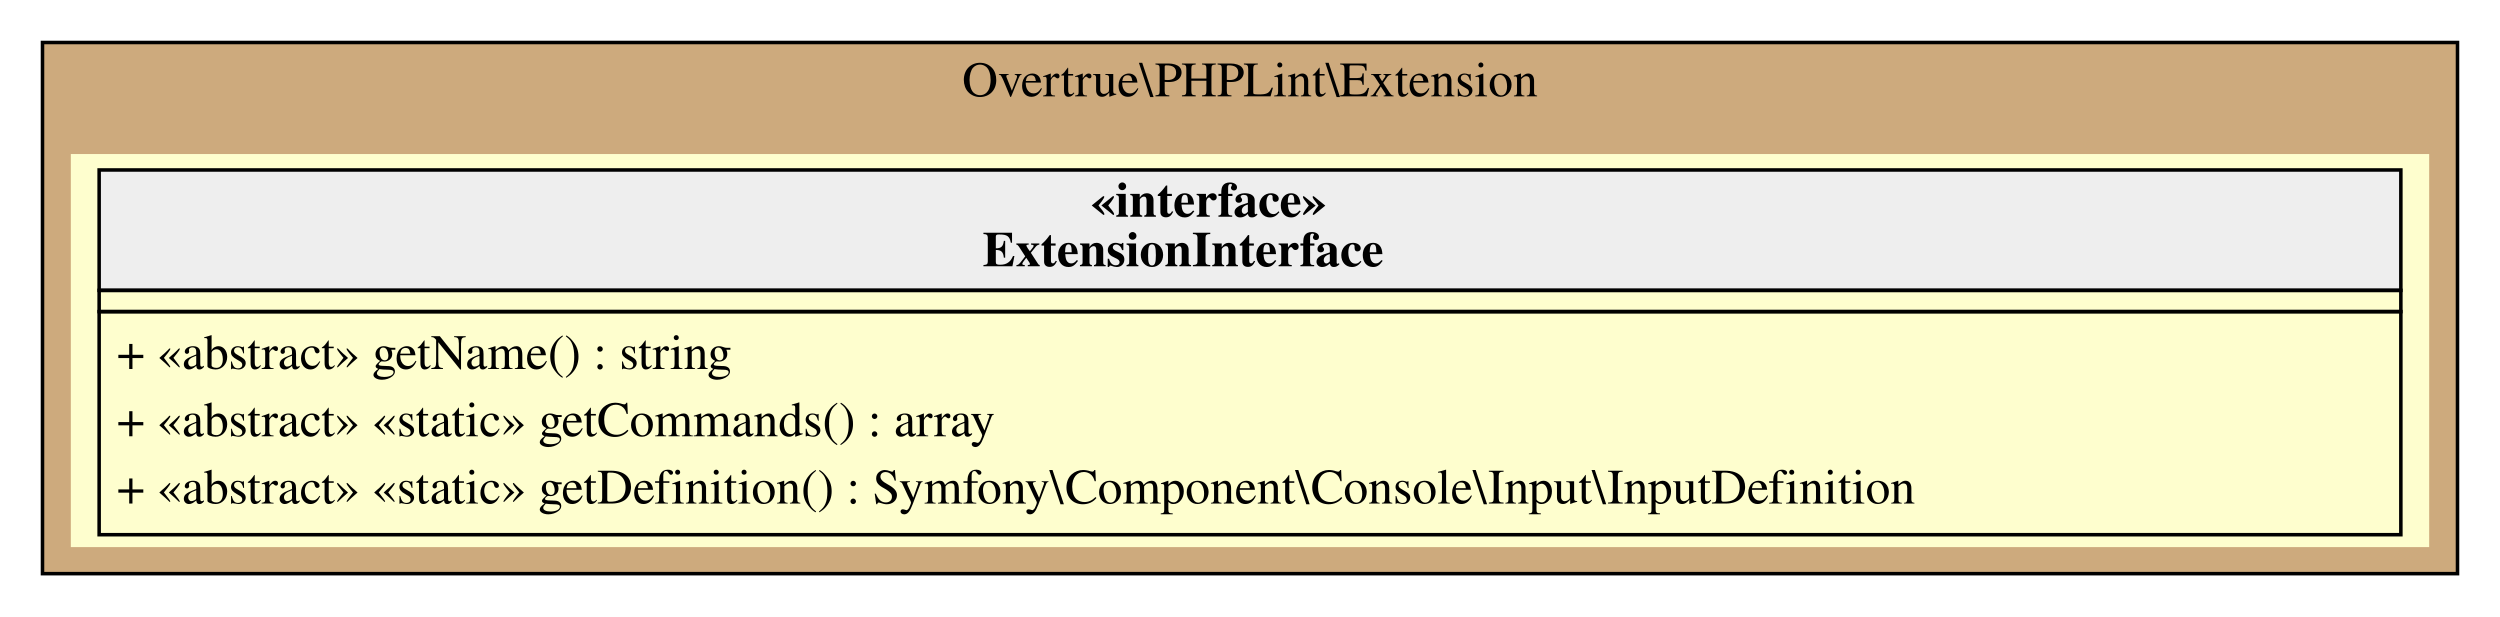
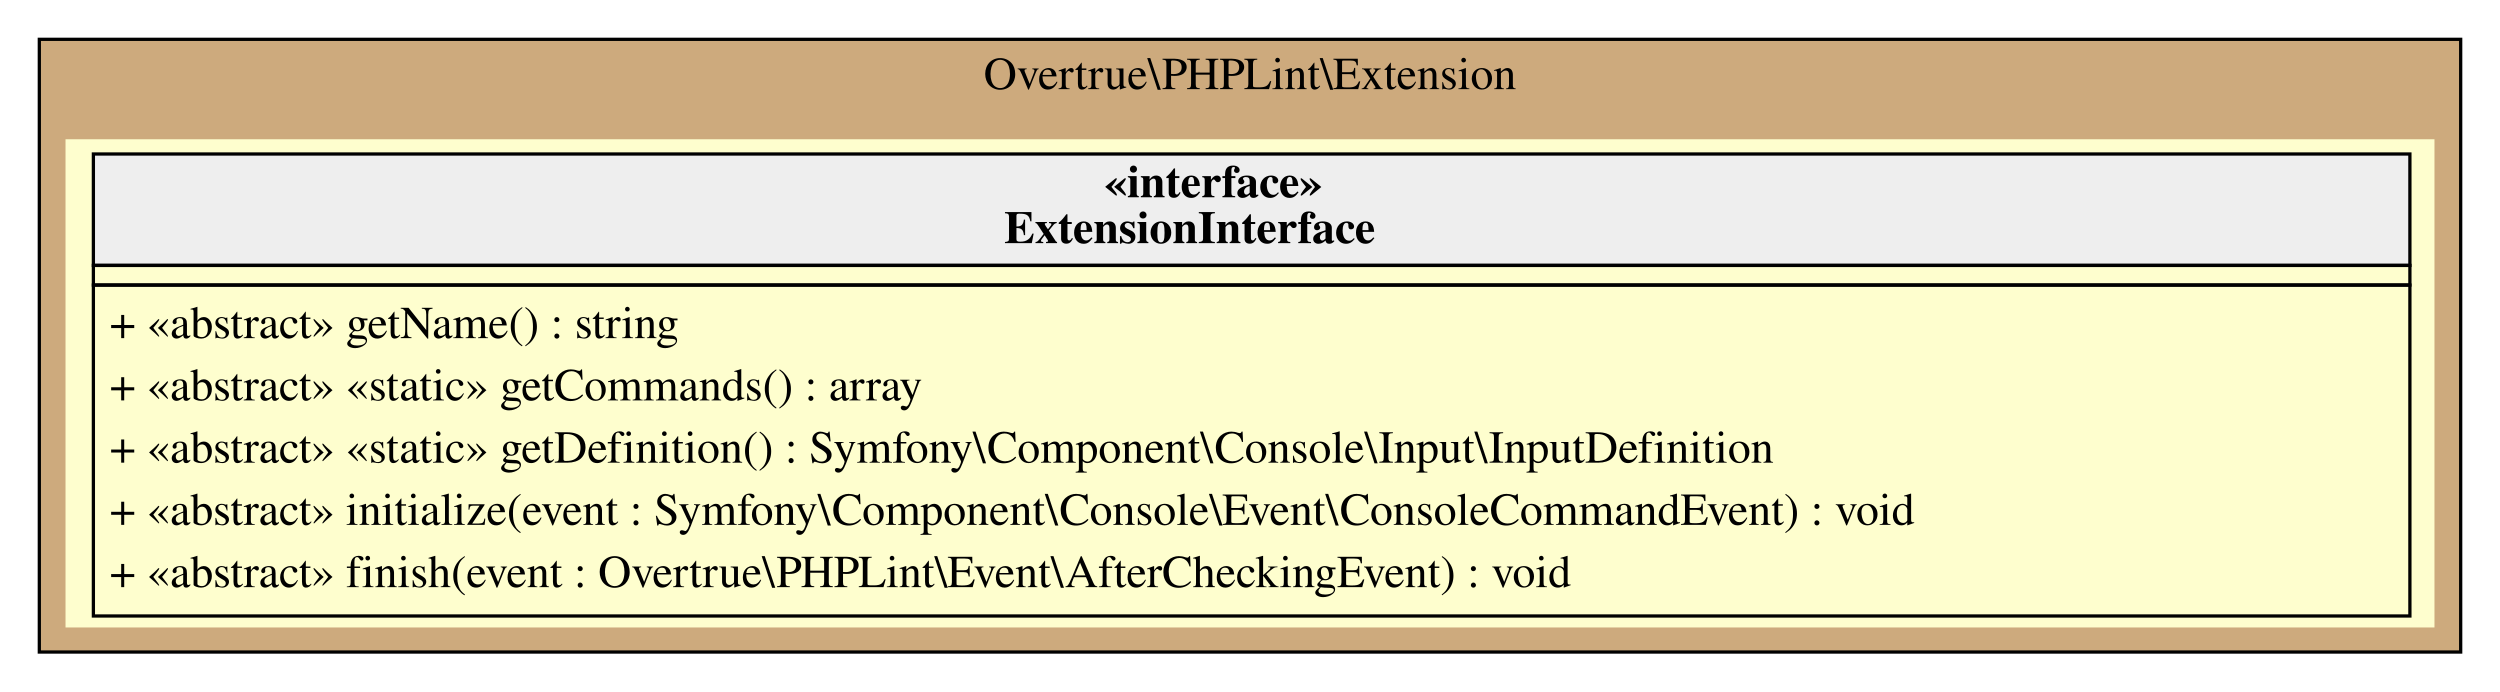
- <svg xmlns="http://www.w3.org/2000/svg" width="706pt" height="174pt" viewBox="0.00 0.00 706.00 174.00">
-   <g id="graph0" class="graph" transform="scale(1 1) rotate(0) translate(4 170)">
+ <svg xmlns="http://www.w3.org/2000/svg" width="763pt" height="211pt" viewBox="0.00 0.00 763.00 211.00">
+   <g id="graph0" class="graph" transform="scale(1 1) rotate(0) translate(4 207)">
    <g id="clust1" class="cluster">
-       <polygon fill="#cdaa7d" stroke="black" points="8,-8 8,-158 690,-158 690,-8 8,-8" />
-       <text text-anchor="middle" x="349" y="-142.8" font-family="Times,serif" font-size="14.00">Overtrue\PHPLint\Extension</text>
+       <polygon fill="#cdaa7d" stroke="black" points="8,-8 8,-195 747,-195 747,-8 8,-8" />
+       <text text-anchor="middle" x="377.5" y="-179.8" font-family="Times,serif" font-size="14.00">Overtrue\PHPLint\Extension</text>
    </g>
    <g id="node1" class="node">
-       <polygon fill="#fefece" stroke="transparent" points="682,-126.5 16,-126.5 16,-15.5 682,-15.5 682,-126.5" />
-       <polygon fill="#eeeeee" stroke="transparent" points="24,-88 24,-122 674,-122 674,-88 24,-88" />
-       <polygon fill="none" stroke="black" points="24,-88 24,-122 674,-122 674,-88 24,-88" />
-       <text text-anchor="start" x="304" y="-108.8" font-family="Times,serif" font-weight="bold" font-size="14.00">«interface»</text>
-       <text text-anchor="start" x="273.5" y="-94.8" font-family="Times,serif" font-weight="bold" font-size="14.00">ExtensionInterface</text>
-       <polygon fill="none" stroke="black" points="24,-82 24,-88 674,-88 674,-82 24,-82" />
-       <polygon fill="none" stroke="black" points="24,-19 24,-82 674,-82 674,-19 24,-19" />
-       <text text-anchor="start" x="29" y="-65.8" font-family="Times,serif" font-size="14.00">+ «abstract» getName() : string</text>
-       <text text-anchor="start" x="29" y="-46.8" font-family="Times,serif" font-size="14.00">+ «abstract» «static» getCommands() : array</text>
-       <text text-anchor="start" x="29" y="-27.8" font-family="Times,serif" font-size="14.00">+ «abstract» «static» getDefinition() : Symfony\Component\Console\Input\InputDefinition</text>
+       <polygon fill="#fefece" stroke="transparent" points="739,-164.5 16,-164.5 16,-15.5 739,-15.5 739,-164.5" />
+       <polygon fill="#eeeeee" stroke="transparent" points="24.5,-126 24.5,-160 731.5,-160 731.5,-126 24.5,-126" />
+       <polygon fill="none" stroke="black" points="24.5,-126 24.5,-160 731.5,-160 731.5,-126 24.5,-126" />
+       <text text-anchor="start" x="333" y="-146.8" font-family="Times,serif" font-weight="bold" font-size="14.00">«interface»</text>
+       <text text-anchor="start" x="302.5" y="-132.8" font-family="Times,serif" font-weight="bold" font-size="14.00">ExtensionInterface</text>
+       <polygon fill="none" stroke="black" points="24.5,-120 24.5,-126 731.5,-126 731.5,-120 24.5,-120" />
+       <polygon fill="none" stroke="black" points="24.5,-19 24.5,-120 731.5,-120 731.5,-19 24.5,-19" />
+       <text text-anchor="start" x="29.5" y="-103.8" font-family="Times,serif" font-size="14.00">+ «abstract» getName() : string</text>
+       <text text-anchor="start" x="29.5" y="-84.8" font-family="Times,serif" font-size="14.00">+ «abstract» «static» getCommands() : array</text>
+       <text text-anchor="start" x="29.5" y="-65.8" font-family="Times,serif" font-size="14.00">+ «abstract» «static» getDefinition() : Symfony\Component\Console\Input\InputDefinition</text>
+       <text text-anchor="start" x="29.5" y="-46.8" font-family="Times,serif" font-size="14.00">+ «abstract» initialize(event : Symfony\Component\Console\Event\ConsoleCommandEvent) : void</text>
+       <text text-anchor="start" x="29.5" y="-27.8" font-family="Times,serif" font-size="14.00">+ «abstract» finish(event : Overtrue\PHPLint\Event\AfterCheckingEvent) : void</text>
    </g>
  </g>
</svg>
